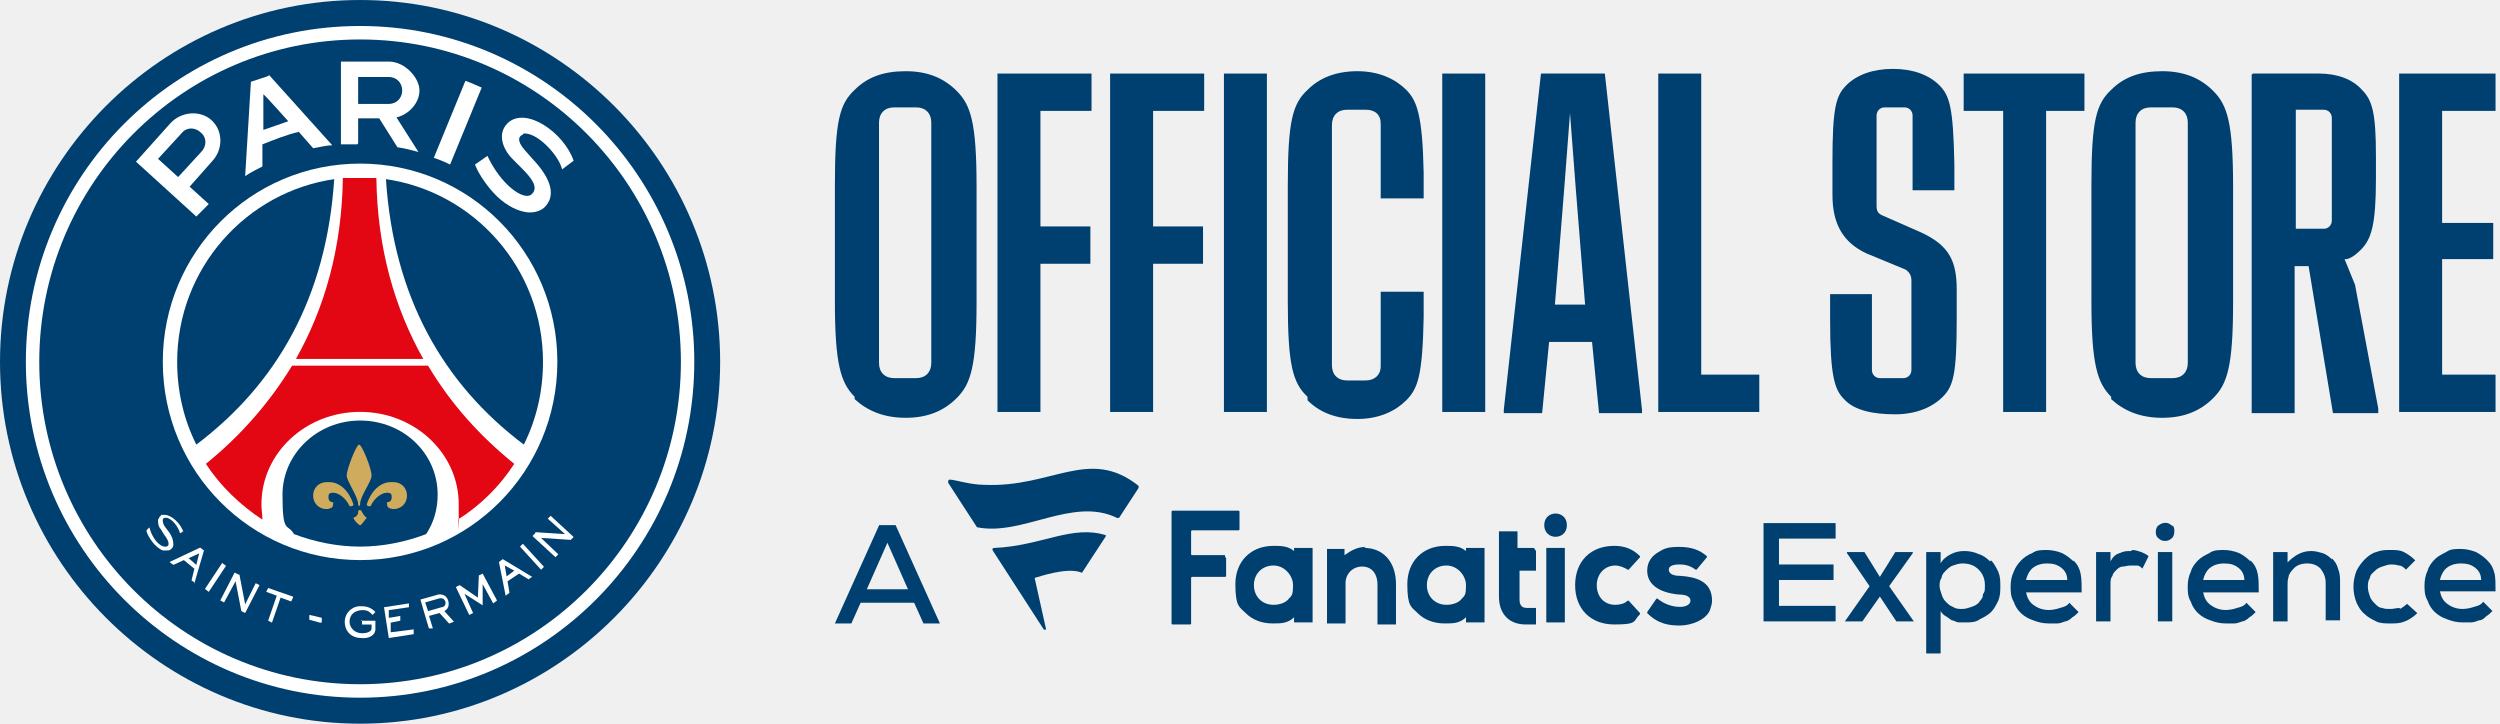
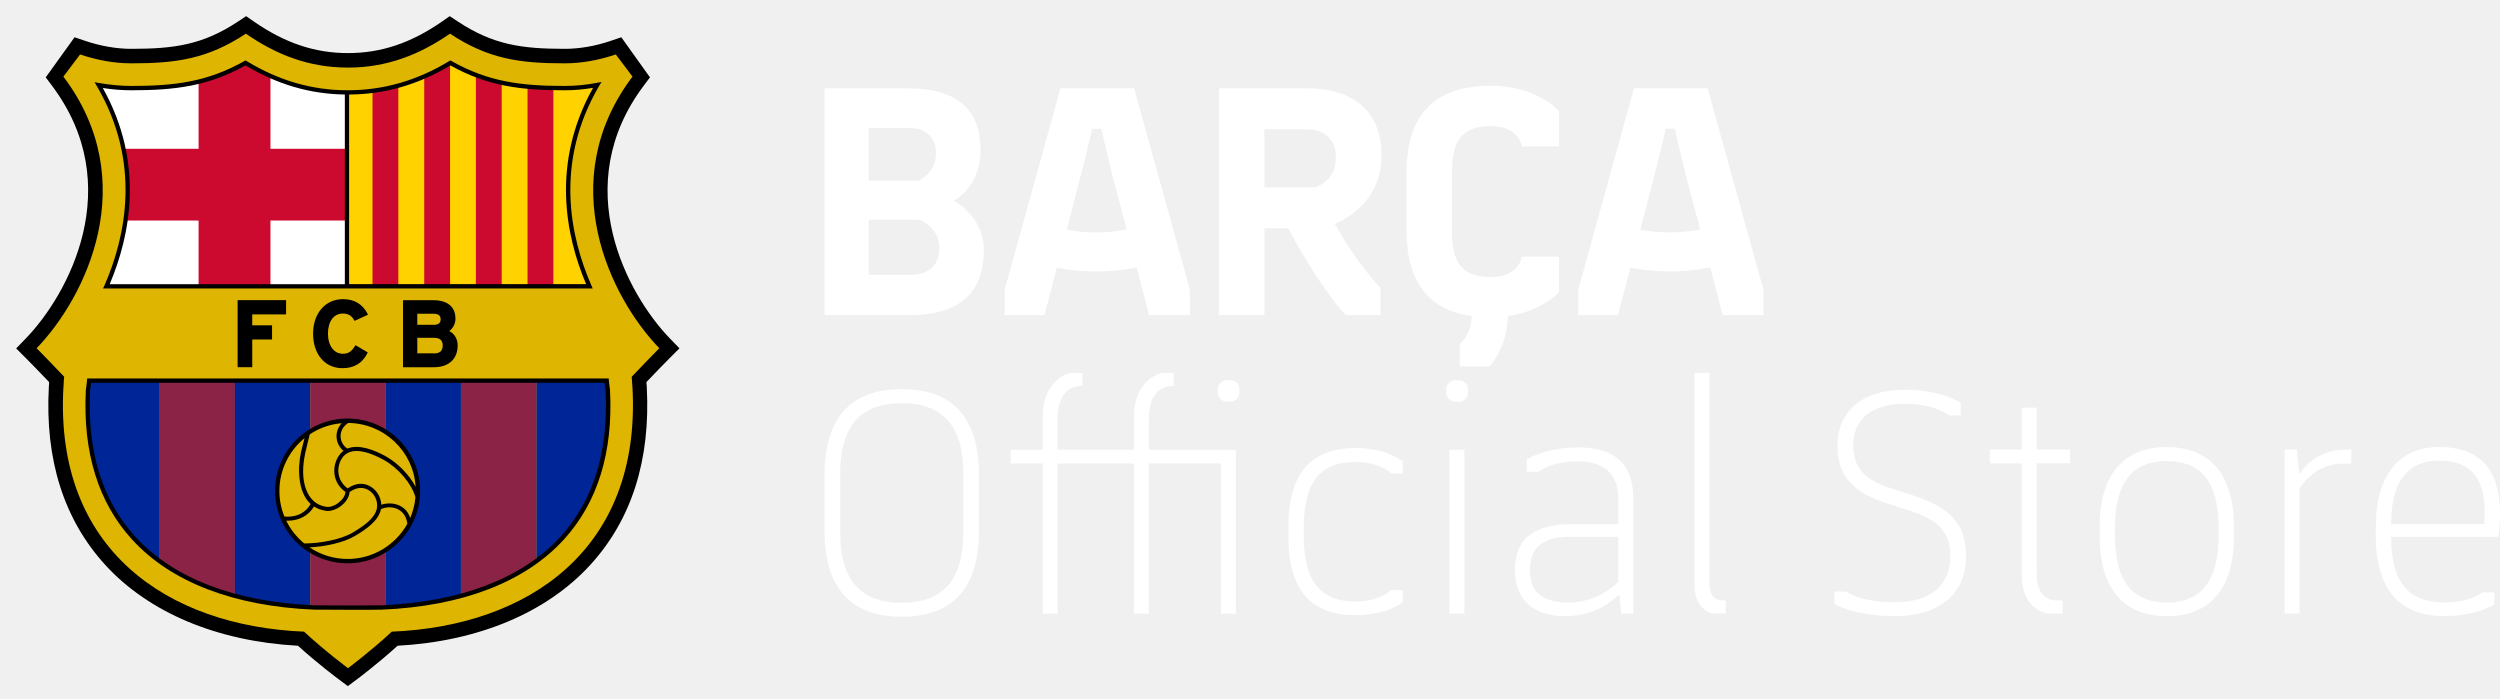
- <svg xmlns="http://www.w3.org/2000/svg" width="152" height="44" viewBox="0 0 152 44" fill="none">
-   <path d="M21.893 0C9.84 0 0 9.888 0 22C0 34.112 9.84 44 21.893 44C33.945 44 43.785 34.112 43.785 22C43.785 9.888 33.945 0 21.893 0Z" fill="#004070" />
-   <path d="M21.893 9.947C15.255 9.947 9.898 15.33 9.898 22C9.898 28.67 15.255 34.053 21.893 34.053C28.53 34.053 33.887 28.67 33.887 22C33.887 15.33 28.53 9.947 21.893 9.947Z" fill="white" />
-   <path d="M42.213 22C42.213 33.293 33.072 42.42 21.893 42.42C10.713 42.42 1.572 33.293 1.572 22C1.572 10.707 10.655 1.58 21.893 1.58C33.13 1.58 42.213 10.766 42.213 22ZM21.893 2.399C11.121 2.399 2.387 11.176 2.387 22C2.387 32.825 11.121 41.601 21.893 41.601C32.664 41.601 41.398 32.825 41.398 22C41.398 11.176 32.664 2.399 21.893 2.399Z" fill="white" />
-   <path d="M27.366 10.005L29.287 5.325C28.996 5.208 28.647 5.032 28.297 4.915L26.376 9.596C26.725 9.713 27.016 9.83 27.366 10.005Z" fill="white" />
-   <path d="M21.776 8.718V7.196H23.057L24.163 8.952C24.571 9.01 25.037 9.127 25.444 9.244L24.105 7.138C24.862 6.962 25.503 6.26 25.503 5.5C25.503 4.739 24.629 3.744 23.639 3.744H20.728V8.776C21.078 8.776 21.427 8.776 21.718 8.776L21.776 8.718ZM21.776 4.68H23.639C24.105 4.68 24.454 5.031 24.454 5.5C24.454 5.968 24.105 6.319 23.639 6.319H21.776V4.622V4.68Z" fill="white" />
-   <path d="M12.693 12.405L11.529 11.351L12.926 9.772C13.566 9.069 13.566 7.958 12.868 7.314C12.169 6.671 11.005 6.788 10.364 7.49L8.268 9.83L11.936 13.165C12.169 12.931 12.402 12.697 12.635 12.463L12.693 12.405ZM9.665 9.596L11.063 8.075C11.354 7.724 11.878 7.724 12.227 8.075C12.577 8.367 12.577 8.894 12.227 9.245L10.83 10.766L9.607 9.655L9.665 9.596Z" fill="white" />
-   <path d="M31.791 8.132C32.548 7.957 33.945 9.361 34.178 10.297C34.411 10.122 34.877 9.771 34.877 9.771C34.295 8.074 31.966 6.436 30.859 7.489C30.219 8.132 30.568 9.069 31.151 9.654L31.733 10.239C32.315 10.824 32.781 11.409 32.315 11.819C31.849 12.228 30.452 11.233 29.637 9.478L28.88 10.005C29.054 10.473 29.462 11.117 29.986 11.702C30.568 12.345 31.267 12.755 31.849 12.872C32.315 12.989 32.781 12.872 33.072 12.638C33.829 11.936 33.538 10.883 32.373 9.654L31.907 9.127C31.383 8.542 31.558 8.249 31.791 8.191V8.132Z" fill="white" />
-   <path d="M16.303 4.622C15.954 4.739 15.604 4.856 15.255 4.973L14.906 10.707C15.255 10.473 15.604 10.298 15.954 10.122V8.776C16.711 8.484 17.409 8.191 18.166 8.016L19.04 9.011C19.447 8.952 19.797 8.835 20.204 8.835L16.361 4.564L16.303 4.622ZM16.012 7.899V5.734C16.07 5.734 17.526 7.372 17.526 7.372C17.002 7.548 16.536 7.723 16.012 7.899Z" fill="white" />
-   <path d="M11.878 35.458L11.645 35.282L11.82 34.58L11.179 34.054L10.539 34.346L10.306 34.171L12.169 33.293L12.402 33.468L11.82 35.458H11.878ZM12.111 33.644L11.47 33.937L11.936 34.346L12.111 33.644Z" fill="white" />
-   <path d="M13.741 34.405L12.693 35.984L12.46 35.809L13.508 34.229L13.741 34.405Z" fill="white" />
-   <path d="M14.556 34.931L14.906 36.744L15.546 35.457L15.779 35.574L14.906 37.271L14.673 37.154L14.323 35.34L13.625 36.627L13.392 36.51L14.265 34.813L14.498 34.931H14.556Z" fill="white" />
-   <path d="M17.817 36.335L17.701 36.569L17.06 36.335L16.536 37.856L16.303 37.739L16.827 36.218L16.187 35.984L16.303 35.75L17.817 36.276V36.335Z" fill="white" />
-   <path d="M21.951 37.739H22.824V38.266C22.824 38.617 22.417 38.851 21.951 38.792C21.427 38.792 20.961 38.441 20.961 37.797C20.961 37.271 21.427 36.803 22.009 36.861C22.475 36.861 22.708 37.095 22.824 37.212L22.65 37.388C22.533 37.271 22.417 37.095 22.067 37.095C21.543 37.095 21.252 37.388 21.252 37.797C21.252 38.148 21.543 38.5 22.009 38.5C22.358 38.5 22.591 38.383 22.591 38.207V37.973H22.009V37.68L21.951 37.739Z" fill="white" />
-   <path d="M24.862 36.627V36.92L23.639 37.096V37.564C23.698 37.564 24.338 37.447 24.338 37.447V37.739L23.756 37.856V38.441C23.814 38.441 25.153 38.266 25.153 38.266V38.558L23.639 38.792L23.348 36.92L24.862 36.686V36.627Z" fill="white" />
-   <path d="M26.551 36.16C26.842 36.101 27.133 36.16 27.249 36.511C27.366 36.92 27.133 37.096 27.016 37.154L27.599 37.798L27.308 37.915L26.725 37.271L26.085 37.447L26.318 38.208H26.085C26.085 38.266 25.561 36.452 25.561 36.452L26.609 36.16H26.551ZM25.852 36.628L26.027 37.154L26.842 36.92C27.016 36.92 27.133 36.745 27.075 36.569C27.016 36.394 26.842 36.335 26.667 36.394L25.852 36.628Z" fill="white" />
-   <path d="M32.373 35.048L32.14 35.224L31.558 34.873L30.859 35.341L30.976 36.043L30.743 36.218L30.335 34.17L30.568 33.995L32.315 35.048H32.373ZM30.685 34.346L30.801 35.048L31.267 34.697L30.627 34.346H30.685Z" fill="white" />
-   <path d="M31.791 33.059L33.072 34.463L32.897 34.639L31.616 33.234L31.791 33.059Z" fill="white" />
-   <path d="M32.548 32.356L34.353 32.473L33.305 31.537L33.48 31.361L34.877 32.649L34.702 32.824L32.897 32.707L33.945 33.702L33.771 33.877L32.373 32.59L32.548 32.415V32.356Z" fill="white" />
-   <path d="M29.346 34.873L29.113 34.99L29.054 36.336L27.948 35.575L27.715 35.692L28.53 37.389L28.763 37.272L28.239 36.102L29.346 36.804V35.517L29.986 36.687L30.219 36.511L29.346 34.873Z" fill="white" />
-   <path d="M11.179 32.415C11.005 31.83 10.422 31.303 10.015 31.303C9.607 31.303 9.84 31.303 9.782 31.362C9.665 31.42 9.665 31.537 9.607 31.596C9.607 31.771 9.607 32.005 9.782 32.181L9.957 32.474C10.131 32.708 10.248 32.883 10.248 33.059C10.248 33.117 10.248 33.176 10.131 33.234C10.131 33.234 10.073 33.234 10.015 33.234C9.724 33.234 9.258 32.766 9.083 32.064L8.908 32.239C8.908 32.415 9.083 32.708 9.258 32.942C9.432 33.176 9.724 33.41 9.898 33.468C9.957 33.468 10.015 33.468 10.131 33.468C10.248 33.468 10.306 33.468 10.364 33.41C10.48 33.351 10.539 33.234 10.539 33.117C10.539 32.883 10.48 32.59 10.189 32.239L10.015 32.005C9.898 31.83 9.898 31.713 9.898 31.596C9.898 31.537 9.957 31.479 10.073 31.479C10.422 31.479 10.83 32.005 10.946 32.415C11.005 32.415 11.063 32.356 11.121 32.298L11.179 32.415Z" fill="white" />
-   <path d="M19.447 37.856L18.807 37.681V37.388C18.865 37.388 19.564 37.564 19.564 37.564V37.856H19.447Z" fill="white" />
-   <path d="M23.465 10.883C23.93 18.08 26.958 23.346 31.849 27.032C32.606 25.511 33.014 23.814 33.014 22C33.014 16.325 28.822 11.644 23.407 10.883H23.465Z" fill="#004070" />
-   <path d="M20.32 10.883C19.855 18.08 16.827 23.346 11.936 27.032C11.179 25.511 10.772 23.814 10.772 22C10.772 16.325 14.964 11.644 20.379 10.883H20.32Z" fill="#004070" />
-   <path d="M21.893 25.569C19.273 25.569 17.176 27.617 17.176 30.074C17.176 32.532 17.468 31.771 17.875 32.473C19.098 32.941 20.495 33.234 21.893 33.234C23.29 33.234 24.688 32.941 25.91 32.473C26.376 31.771 26.609 30.952 26.609 30.074C26.609 27.558 24.513 25.569 21.893 25.569Z" fill="#004070" />
-   <path d="M22.941 10.824C22.591 10.824 22.242 10.824 21.893 10.824C21.543 10.824 21.194 10.824 20.845 10.824C20.786 15.095 19.738 18.723 17.992 21.824H25.736C23.989 18.723 22.941 15.095 22.883 10.824H22.941Z" fill="#E30613" />
-   <path d="M26.027 22.234H17.759C16.361 24.516 14.615 26.505 12.518 28.202C13.392 29.547 14.615 30.718 15.954 31.595C15.954 31.303 15.896 31.01 15.896 30.659C15.896 27.558 18.574 25.042 21.893 25.042C25.212 25.042 27.89 27.558 27.89 30.659C27.89 33.76 27.89 31.303 27.832 31.595C29.229 30.718 30.394 29.547 31.267 28.202C29.171 26.505 27.424 24.574 26.027 22.234Z" fill="#E30613" />
-   <path d="M23.756 29.314C23.174 29.314 22.591 29.782 22.3 30.66C22.3 30.66 22.3 30.776 22.417 30.776C22.533 30.776 22.475 30.776 22.533 30.776C22.766 30.25 23.232 29.957 23.523 29.957C23.814 29.957 23.814 30.074 23.814 30.25C23.814 30.425 23.698 30.542 23.523 30.542C23.523 30.542 23.523 30.718 23.581 30.835C23.639 30.893 23.814 30.952 23.931 30.952C24.396 30.952 24.746 30.601 24.746 30.133C24.746 29.665 24.396 29.314 23.931 29.314H23.756Z" fill="#CFAC5D" />
-   <path d="M20.029 29.314C20.612 29.314 21.194 29.782 21.485 30.66C21.485 30.66 21.485 30.776 21.369 30.776C21.252 30.776 21.31 30.776 21.252 30.776C21.019 30.25 20.553 29.957 20.262 29.957C19.971 29.957 19.971 30.074 19.971 30.25C19.971 30.425 20.088 30.542 20.262 30.542C20.262 30.542 20.262 30.718 20.204 30.835C20.146 30.893 19.971 30.952 19.855 30.952C19.389 30.952 19.04 30.601 19.04 30.133C19.04 29.665 19.389 29.314 19.855 29.314H20.029Z" fill="#CFAC5D" />
-   <path d="M21.893 30.777C21.893 30.777 21.776 30.777 21.776 30.66C21.776 30.192 21.078 29.255 21.078 28.904C21.078 28.553 21.66 27.032 21.834 27.032C22.009 27.032 22.591 28.495 22.591 28.904C22.591 29.314 21.893 30.133 21.893 30.66C21.893 30.66 21.893 30.777 21.776 30.777H21.893Z" fill="#CFAC5D" />
-   <path d="M22.3 31.479C22.184 31.42 22.067 31.245 22.009 31.128C22.009 31.128 21.951 31.011 21.893 31.011C21.834 31.011 21.776 31.011 21.776 31.128C21.776 31.303 21.66 31.42 21.485 31.479C21.543 31.654 21.718 31.83 21.893 31.947C22.067 31.83 22.184 31.596 22.3 31.479Z" fill="#CFAC5D" />
-   <path d="M95.142 33.313H94.015V37.843H95.142V33.313Z" fill="#004070" />
-   <path d="M93.264 33.314H92.263V32.307H91.136V36.27C91.136 37.339 91.762 37.968 92.763 37.968H93.389V36.962H92.826C92.513 36.962 92.388 36.773 92.388 36.459V34.697H93.389V33.565C93.389 33.565 93.389 33.565 93.389 33.502L93.264 33.314Z" fill="#004070" />
-   <path d="M93.89 31.93C93.89 32.873 95.267 32.873 95.267 31.93C95.267 30.986 93.89 30.986 93.89 31.93Z" fill="#004070" />
-   <path d="M98.209 34.383C98.46 34.383 98.773 34.508 98.96 34.634H99.023L99.712 33.879V33.816C99.273 33.376 98.773 33.188 98.147 33.188C96.707 33.188 95.768 34.131 95.768 35.578C95.768 37.025 96.707 37.968 98.147 37.968C99.586 37.968 99.273 37.779 99.712 37.339C99.712 37.339 99.712 37.339 99.712 37.276L99.023 36.521C99.023 36.521 99.023 36.521 98.96 36.521C98.773 36.71 98.46 36.773 98.209 36.773C97.521 36.773 97.083 36.27 97.083 35.578C97.083 34.886 97.583 34.383 98.209 34.383Z" fill="#004070" />
-   <path d="M102.153 35.012C101.464 35.012 101.464 34.697 101.464 34.634C101.464 34.32 101.965 34.32 102.153 34.32C102.528 34.32 102.841 34.446 103.092 34.634C103.092 34.634 103.092 34.634 103.154 34.634L103.78 33.88V33.817C103.342 33.439 102.841 33.251 102.09 33.251C101.339 33.251 101.151 33.376 100.838 33.565C100.4 33.817 100.15 34.194 100.15 34.697C100.15 35.515 100.838 36.018 102.028 36.144C102.716 36.144 102.779 36.396 102.779 36.522C102.779 36.773 102.466 36.899 102.153 36.899C101.652 36.899 101.151 36.71 100.776 36.396H100.713L100.15 37.213C100.15 37.213 100.15 37.213 100.15 37.276C100.838 37.968 101.527 38.031 102.153 38.031C102.779 38.031 103.718 37.717 103.968 37.088C104.031 36.899 104.093 36.71 104.093 36.522C104.093 35.326 103.092 35.075 102.153 35.012Z" fill="#004070" />
-   <path d="M83.061 33.251C82.56 33.251 82.185 33.439 81.746 33.754V33.376H80.682V37.905H81.809V35.452C81.809 34.886 82.247 34.446 82.811 34.446C83.499 34.446 83.75 35.012 83.75 35.515V37.968H84.876V35.515C84.876 34.194 84.125 33.313 82.936 33.313L83.061 33.251Z" fill="#004070" />
-   <path d="M79.806 33.313H78.679V33.502C78.304 33.188 77.865 33.188 77.427 33.188C76.05 33.188 75.111 34.131 75.111 35.515C75.111 36.899 75.362 36.899 75.737 37.276C76.113 37.654 76.676 37.905 77.365 37.905H77.427C77.865 37.905 78.304 37.905 78.679 37.528V37.842H79.806V33.313ZM78.366 36.395C78.178 36.647 77.803 36.773 77.427 36.773C76.739 36.773 76.238 36.27 76.238 35.578C76.238 34.886 76.739 34.383 77.427 34.383C78.116 34.383 78.617 35.012 78.617 35.578C78.617 36.144 78.554 36.207 78.366 36.395Z" fill="#004070" />
-   <path d="M90.26 33.313H89.133V33.502C88.757 33.188 88.319 33.188 87.881 33.188C86.504 33.188 85.565 34.131 85.565 35.515C85.565 36.899 85.815 36.899 86.191 37.276C86.566 37.654 87.13 37.905 87.818 37.905H87.881C88.319 37.905 88.757 37.905 89.133 37.528V37.842H90.26V33.313ZM88.882 36.395C88.695 36.647 88.319 36.773 87.944 36.773C87.255 36.773 86.754 36.27 86.754 35.578C86.754 34.886 87.255 34.383 87.944 34.383C88.632 34.383 89.133 35.012 89.133 35.578C89.133 36.144 89.07 36.207 88.882 36.395Z" fill="#004070" />
-   <path d="M74.485 33.754H72.482C72.482 33.754 72.42 33.754 72.42 33.691V32.307C72.42 32.307 72.42 32.244 72.482 32.244H75.299C75.299 32.244 75.362 32.244 75.362 32.181V31.112C75.362 31.112 75.362 31.049 75.299 31.049H71.293C71.293 31.049 71.23 31.049 71.23 31.112V37.906C71.23 37.906 71.23 37.968 71.293 37.968H72.357C72.357 37.968 72.42 37.968 72.42 37.906V35.138C72.42 35.138 72.42 35.075 72.482 35.075H74.485C74.485 35.075 74.548 35.075 74.548 35.012V33.943C74.548 33.943 74.548 33.88 74.485 33.88V33.754Z" fill="#004070" />
-   <path d="M59.838 29.477C59.024 29.477 58.022 29.162 57.772 29.162C57.709 29.162 57.647 29.162 57.647 29.288C57.647 29.288 57.647 29.288 57.647 29.351L59.4 32.056C62.154 32.622 65.221 30.168 67.913 31.489C67.913 31.489 67.975 31.489 68.038 31.489L69.227 29.665V29.539C66.222 27.149 63.969 29.665 59.838 29.477Z" fill="#004070" />
-   <path d="M67.287 32.559C65.221 31.867 63.343 33.188 60.464 33.314C60.401 33.314 60.339 33.314 60.339 33.44L63.468 38.283C63.468 38.283 63.468 38.283 63.594 38.283C63.594 38.283 63.594 38.283 63.594 38.221L62.905 35.138C63.155 35.075 64.908 34.446 65.784 34.824L67.224 32.622C67.224 32.622 67.224 32.622 67.224 32.559H67.287Z" fill="#004070" />
-   <path d="M108.162 35.263H111.48V34.32H108.162V32.747H111.605V31.804H107.223V37.779H111.605V36.836H108.162V35.263Z" fill="#004070" />
-   <path d="M116.299 33.628V33.565H115.235L114.296 35.075L113.357 33.565H112.293V33.628L113.67 35.641L112.168 37.78H113.232L114.296 36.27L115.298 37.78H116.362L114.86 35.641L116.299 33.628Z" fill="#004070" />
-   <path d="M120.994 34.131C120.806 33.943 120.556 33.754 120.306 33.691C120.055 33.565 119.742 33.502 119.429 33.502C119.116 33.502 118.866 33.565 118.616 33.691C118.365 33.817 118.115 34.005 117.99 34.257V33.565H117.113V39.73H117.99V37.151C118.052 37.276 118.177 37.402 118.303 37.465C118.428 37.528 118.553 37.654 118.678 37.717C118.803 37.717 118.929 37.843 119.116 37.843C119.242 37.843 119.367 37.843 119.492 37.843C119.805 37.843 120.118 37.843 120.368 37.654C120.619 37.528 120.869 37.402 121.057 37.214C121.245 37.025 121.37 36.773 121.495 36.522C121.62 36.207 121.62 35.956 121.62 35.641C121.62 35.326 121.62 35.075 121.495 34.76C121.37 34.509 121.245 34.257 121.057 34.068L120.994 34.131ZM120.556 36.207C120.556 36.396 120.368 36.522 120.306 36.647C120.18 36.773 120.055 36.836 119.867 36.899C119.68 36.962 119.492 37.025 119.304 37.025C119.116 37.025 118.929 37.025 118.741 36.899C118.553 36.836 118.428 36.71 118.303 36.584C118.177 36.459 118.115 36.333 118.052 36.144C117.99 35.956 117.927 35.767 117.927 35.641C117.927 35.515 117.927 35.264 118.052 35.138C118.052 34.949 118.177 34.823 118.303 34.697C118.428 34.572 118.553 34.446 118.741 34.383C118.929 34.32 119.116 34.257 119.304 34.257C119.742 34.257 120.055 34.383 120.306 34.635C120.556 34.886 120.681 35.201 120.681 35.578C120.681 35.956 120.681 35.956 120.556 36.144V36.207Z" fill="#004070" />
-   <path d="M126.065 34.132C125.877 33.943 125.626 33.754 125.376 33.629C125.063 33.503 124.75 33.44 124.437 33.44C124.124 33.44 123.811 33.44 123.561 33.629C123.06 33.817 122.622 34.258 122.434 34.761C122.309 35.012 122.246 35.327 122.246 35.641C122.246 35.956 122.246 36.27 122.434 36.585C122.622 37.151 123.06 37.529 123.623 37.717C123.936 37.843 124.249 37.906 124.562 37.906C124.75 37.906 124.875 37.906 125.063 37.906C125.251 37.906 125.376 37.843 125.564 37.78C125.689 37.78 125.877 37.654 126.002 37.529C126.127 37.466 126.252 37.34 126.378 37.214L125.814 36.648C125.689 36.837 125.501 36.899 125.251 36.962C125.063 37.025 124.813 37.088 124.562 37.088C124.187 37.088 123.874 36.962 123.623 36.774C123.373 36.585 123.248 36.333 123.185 36.019H126.565C126.565 35.578 126.565 35.201 126.503 34.886C126.44 34.572 126.315 34.32 126.065 34.069V34.132ZM123.185 35.264C123.248 34.949 123.436 34.635 123.623 34.509C123.874 34.32 124.187 34.258 124.437 34.258C124.813 34.258 125.063 34.32 125.313 34.509C125.564 34.698 125.689 34.949 125.689 35.264H123.123H123.185Z" fill="#004070" />
-   <path d="M129.57 33.503C129.32 33.503 129.132 33.503 128.881 33.629C128.631 33.691 128.443 33.88 128.318 34.132V33.566H127.442V37.78H128.318V35.516C128.318 35.327 128.318 35.138 128.443 35.012C128.443 34.886 128.568 34.761 128.694 34.635C128.819 34.509 128.944 34.446 129.069 34.446C129.194 34.446 129.382 34.383 129.507 34.383C129.633 34.383 129.758 34.383 129.945 34.383C130.071 34.383 130.196 34.509 130.258 34.572L130.634 33.817C130.509 33.691 130.321 33.629 130.196 33.566C130.008 33.503 129.82 33.44 129.633 33.44L129.57 33.503Z" fill="#004070" />
-   <path d="M132.074 33.565H131.198V37.78H132.074V33.565Z" fill="#004070" />
-   <path d="M132.011 31.93C131.823 31.742 131.51 31.742 131.26 31.93C131.135 31.993 131.072 32.182 131.072 32.308C131.072 32.434 131.072 32.622 131.26 32.748C131.448 32.937 131.823 32.937 132.011 32.748C132.136 32.685 132.199 32.496 132.199 32.308C132.199 32.119 132.199 31.993 132.011 31.93Z" fill="#004070" />
-   <path d="M136.831 34.132C136.643 33.943 136.393 33.754 136.143 33.629C135.83 33.503 135.517 33.44 135.204 33.44C134.891 33.44 134.578 33.44 134.327 33.629C134.077 33.754 133.827 33.88 133.639 34.069C133.451 34.258 133.263 34.509 133.201 34.761C133.075 35.012 133.013 35.327 133.013 35.641C133.013 35.956 133.013 36.27 133.201 36.585C133.388 37.151 133.827 37.529 134.39 37.717C134.703 37.843 135.016 37.906 135.329 37.906C135.517 37.906 135.642 37.906 135.83 37.906C136.017 37.906 136.143 37.843 136.33 37.78C136.456 37.78 136.643 37.654 136.769 37.529C136.894 37.466 137.019 37.34 137.144 37.214L136.581 36.648C136.456 36.837 136.268 36.899 136.017 36.962C135.83 37.025 135.579 37.088 135.329 37.088C134.953 37.088 134.64 36.962 134.39 36.774C134.139 36.585 134.014 36.333 133.952 36.019H137.332C137.332 35.578 137.332 35.201 137.269 34.886C137.207 34.572 137.082 34.32 136.831 34.069V34.132ZM133.952 35.264C134.014 34.949 134.202 34.635 134.39 34.509C134.64 34.32 134.953 34.258 135.204 34.258C135.579 34.258 135.83 34.32 136.08 34.509C136.33 34.698 136.456 34.949 136.456 35.264H133.889H133.952Z" fill="#004070" />
-   <path d="M141.776 34.005C141.588 33.817 141.401 33.691 141.213 33.628C140.963 33.565 140.775 33.502 140.524 33.502C139.961 33.502 139.523 33.754 139.085 34.194V33.565H138.208V37.78H139.085V35.578C139.085 35.389 139.085 35.264 139.147 35.075C139.147 34.949 139.272 34.76 139.398 34.635C139.585 34.383 139.898 34.257 140.274 34.257C140.65 34.257 140.9 34.383 141.088 34.572C141.275 34.823 141.401 35.075 141.401 35.452V37.717H142.277V35.452C142.277 35.138 142.277 34.886 142.152 34.572C142.089 34.32 141.964 34.131 141.776 33.943V34.005Z" fill="#004070" />
-   <path d="M145.908 36.962C145.72 36.962 145.532 37.025 145.344 37.025C145.156 37.025 144.969 37.025 144.843 36.962C144.656 36.962 144.53 36.837 144.405 36.711C144.28 36.585 144.155 36.459 144.092 36.27C144.03 36.082 143.967 35.893 143.967 35.704C143.967 35.516 143.967 35.327 144.092 35.138C144.092 34.949 144.28 34.824 144.405 34.698C144.53 34.572 144.656 34.509 144.843 34.446C145.031 34.383 145.219 34.32 145.344 34.32C145.469 34.32 145.657 34.32 145.845 34.383C146.033 34.383 146.158 34.509 146.283 34.635L146.847 34.069C146.659 33.88 146.408 33.691 146.158 33.566C145.908 33.44 145.657 33.44 145.344 33.44C145.031 33.44 144.781 33.44 144.468 33.566C144.218 33.629 143.967 33.817 143.779 34.006C143.592 34.195 143.404 34.446 143.279 34.698C143.028 35.327 143.028 36.019 143.279 36.648C143.404 36.899 143.529 37.151 143.779 37.34C143.967 37.529 144.218 37.654 144.468 37.78C144.718 37.906 145.031 37.906 145.344 37.906C145.657 37.906 145.908 37.906 146.221 37.78C146.534 37.654 146.784 37.466 146.972 37.277L146.346 36.711C146.221 36.837 146.033 36.962 145.908 37.025V36.962Z" fill="#004070" />
-   <path d="M151.667 34.886C151.604 34.571 151.479 34.32 151.228 34.068C151.041 33.879 150.79 33.691 150.54 33.565C150.227 33.439 149.914 33.376 149.601 33.376C149.288 33.376 148.975 33.376 148.725 33.565C148.474 33.691 148.224 33.816 148.036 34.005C147.848 34.194 147.66 34.445 147.598 34.697C147.473 34.949 147.41 35.263 147.41 35.578C147.41 35.892 147.41 36.207 147.598 36.521C147.786 37.087 148.224 37.465 148.787 37.653C149.1 37.779 149.413 37.842 149.726 37.842C149.914 37.842 150.039 37.842 150.227 37.842C150.415 37.842 150.54 37.779 150.728 37.716C150.915 37.716 151.041 37.59 151.166 37.465C151.291 37.402 151.416 37.276 151.541 37.15L150.978 36.584C150.853 36.773 150.665 36.836 150.415 36.899C150.227 36.962 149.976 37.024 149.726 37.024C149.35 37.024 149.037 36.899 148.787 36.71C148.537 36.521 148.412 36.27 148.349 35.955H151.729C151.729 35.515 151.729 35.137 151.667 34.823V34.886ZM148.349 35.263C148.412 34.949 148.599 34.634 148.787 34.508C149.037 34.32 149.35 34.257 149.601 34.257C149.976 34.257 150.227 34.32 150.477 34.508C150.728 34.697 150.853 34.949 150.853 35.263H148.286H148.349Z" fill="#004070" />
-   <path d="M53.453 31.929L50.761 37.905H51.763L52.326 36.647H55.581L56.145 37.905H57.146L54.454 31.929H53.39H53.453ZM52.702 35.829L53.954 32.999L55.206 35.829H52.702Z" fill="#004070" />
-   <path d="M51.962 24.125C51.114 23.274 50.761 22.139 50.761 18.307V11.283C50.761 7.38 51.044 6.316 51.962 5.465C52.738 4.684 53.727 4.329 55.068 4.329C56.41 4.329 57.398 4.755 58.175 5.536C59.022 6.387 59.375 7.451 59.375 11.354V18.378C59.375 22.28 59.022 23.345 58.175 24.196C57.398 24.977 56.41 25.402 55.068 25.402C53.727 25.402 52.738 24.977 51.962 24.267V24.125ZM56.622 22.068V7.451C56.622 6.884 56.269 6.529 55.704 6.529H54.362C53.797 6.529 53.444 6.884 53.444 7.451V22.068C53.444 22.635 53.797 22.99 54.362 22.99H55.704C56.269 22.99 56.622 22.635 56.622 22.068Z" fill="#004070" />
-   <path d="M60.646 4.472H66.365V6.742H63.259V13.767H66.295V16.037H63.259V25.048H60.646V4.472Z" fill="#004070" />
-   <path d="M67.495 4.472H73.214V6.742H70.108V13.767H73.144V16.037H70.108V25.048H67.495V4.472Z" fill="#004070" />
-   <path d="M74.415 4.472H77.027V25.048H74.415V4.472Z" fill="#004070" />
-   <path d="M79.498 24.125C78.581 23.274 78.298 22.139 78.298 18.307V11.283C78.298 7.38 78.581 6.316 79.498 5.465C80.204 4.755 81.193 4.329 82.534 4.329C83.876 4.329 84.865 4.826 85.5 5.465C86.135 6.103 86.489 6.955 86.559 10.502V12.063H83.947V7.522C83.947 6.955 83.594 6.671 83.029 6.671H81.899C81.334 6.671 80.981 7.026 80.981 7.593V22.21C80.981 22.777 81.334 23.132 81.899 23.132H83.029C83.594 23.132 83.947 22.777 83.947 22.28V17.739H86.559V19.3C86.489 22.848 86.206 23.629 85.5 24.338C84.865 24.977 83.876 25.473 82.534 25.473C81.193 25.473 80.204 25.048 79.498 24.338V24.125Z" fill="#004070" />
-   <path d="M87.689 4.472H90.301V25.048H87.689V4.472Z" fill="#004070" />
-   <path d="M91.431 24.906L93.69 4.472H97.574L99.833 24.906V25.119H97.221L96.797 20.791H94.185L93.761 25.119H91.431V24.906ZM96.374 18.521L95.809 11.496L95.456 6.884L95.103 11.496L94.538 18.521H96.374Z" fill="#004070" />
-   <path d="M100.822 4.472H103.434V22.778H106.965V25.048H100.822V4.472Z" fill="#004070" />
-   <path d="M112.119 24.268C111.554 23.7 111.271 22.92 111.271 19.443V17.882H113.813V22.494C113.813 22.778 114.025 22.991 114.308 22.991H115.72C116.002 22.991 116.214 22.778 116.214 22.494V17.03C116.214 16.747 116.073 16.534 115.861 16.392L113.46 15.399C112.119 14.76 111.413 13.696 111.413 11.851V9.864C111.413 6.529 111.625 5.82 112.26 5.181C112.895 4.543 113.884 4.188 115.084 4.188C116.285 4.188 117.273 4.543 117.909 5.181C118.544 5.82 118.756 6.529 118.826 10.006V11.567H116.285V7.026C116.285 6.742 116.073 6.529 115.79 6.529H114.59C114.308 6.529 114.096 6.742 114.096 7.026V12.489C114.096 12.844 114.166 12.986 114.519 13.128L116.779 14.121C118.473 14.902 118.968 15.824 118.968 17.598V19.443C118.968 22.778 118.756 23.487 118.12 24.126C117.485 24.764 116.496 25.19 115.225 25.19C113.955 25.19 112.754 24.977 112.119 24.268Z" fill="#004070" />
-   <path d="M119.391 6.742V4.472H126.734V6.742H124.404V25.048H121.792V6.742H119.391Z" fill="#004070" />
-   <path d="M128.358 24.125C127.511 23.274 127.158 22.139 127.158 18.307V11.283C127.158 7.38 127.44 6.316 128.358 5.465C129.135 4.684 130.123 4.329 131.465 4.329C132.807 4.329 133.795 4.755 134.572 5.536C135.419 6.387 135.772 7.451 135.772 11.354V18.378C135.772 22.281 135.419 23.345 134.572 24.196C133.795 24.977 132.807 25.402 131.465 25.402C130.123 25.402 129.135 24.977 128.358 24.267V24.125ZM133.018 22.068V7.451C133.018 6.884 132.665 6.529 132.1 6.529H130.759C130.194 6.529 129.841 6.884 129.841 7.451V22.068C129.841 22.635 130.194 22.99 130.759 22.99H132.1C132.665 22.99 133.018 22.635 133.018 22.068Z" fill="#004070" />
-   <path d="M136.973 4.472H140.997C142.127 4.472 143.045 4.827 143.61 5.465C144.245 6.104 144.457 6.884 144.457 9.51V10.858C144.457 13.696 144.174 14.547 143.539 15.186C143.257 15.47 142.974 15.683 142.692 15.754H142.55L143.186 17.314L144.598 24.835V25.119H141.844L140.362 16.179H139.514V25.119H136.902V4.543L136.973 4.472ZM141.774 13.483V7.168C141.774 6.884 141.562 6.672 141.28 6.672H139.585V13.909H141.28C141.562 13.909 141.774 13.696 141.774 13.412V13.483Z" fill="#004070" />
-   <path d="M145.869 4.472H151.729V6.742H148.481V13.554H151.588V15.754H148.481V22.778H151.729V25.048H145.869V4.472Z" fill="#004070" />
+ <svg xmlns="http://www.w3.org/2000/svg" width="154" height="43" viewBox="0 0 154 43" fill="none">
+   <g clip-path="url(#clip0_1_2)">
+     <path d="M27.713 1.643L27.919 1.781C30.184 3.276 32.007 3.548 34.782 3.548C35.76 3.548 36.81 3.363 37.814 3.019L38.076 2.927L39.389 4.765L39.255 4.945C34.37 11.422 38.179 18.417 40.877 21.206L41.124 21.463L40.872 21.715C40.516 22.069 39.904 22.701 39.451 23.178L39.296 23.338L39.307 23.559V23.636C39.307 23.692 39.312 23.749 39.327 23.851V23.892C39.559 28.212 38.437 31.761 35.996 34.437C33.402 37.282 29.309 38.993 24.475 39.26L24.29 39.27L24.151 39.398C22.92 40.518 21.669 41.448 21.654 41.458L21.438 41.622L21.221 41.463C21.17 41.422 19.934 40.508 18.72 39.404L18.581 39.275L18.395 39.265C13.561 38.998 9.469 37.288 6.874 34.442C4.434 31.761 3.311 28.217 3.538 23.892V23.851C3.553 23.754 3.553 23.702 3.559 23.641V23.625V23.559L3.569 23.338L3.414 23.178C2.987 22.727 2.354 22.074 1.994 21.715L1.741 21.463L1.988 21.206C4.686 18.417 8.496 11.422 3.61 4.945L3.476 4.765L4.794 2.927L5.057 3.019C6.061 3.363 7.111 3.548 8.089 3.548C10.864 3.548 12.686 3.276 14.951 1.781L15.157 1.643L15.363 1.781C17.36 3.163 19.291 3.81 21.443 3.81C23.595 3.81 25.525 3.168 27.523 1.781L27.729 1.643" fill="#DEB500" />
+     <path d="M6.555 17.637C8.084 14.134 8.655 9.635 6.081 5.243C6.725 5.356 7.399 5.428 8.084 5.428C10.719 5.428 12.794 5.187 15.121 3.877C16.959 4.986 19.018 5.69 21.427 5.69C23.847 5.69 25.906 4.981 27.739 3.877C30.071 5.192 32.146 5.428 34.776 5.428C35.461 5.428 36.135 5.356 36.784 5.233C34.205 9.64 34.771 14.139 36.305 17.642H6.555" fill="white" />
+     <path d="M36.305 17.636C34.776 14.133 34.205 9.634 36.784 5.227C36.136 5.35 35.461 5.422 34.776 5.422C32.141 5.422 30.066 5.181 27.739 3.871C25.901 4.981 23.842 5.684 21.427 5.684C21.402 5.684 21.381 5.684 21.361 5.684V17.636H36.31H36.305Z" fill="#FFD200" />
+     <path d="M33.031 34.56C35.966 32.424 37.695 29.008 37.443 24.026C37.412 23.744 37.392 23.728 37.371 23.44H33.036V34.56H33.031Z" fill="#002596" />
+     <path d="M28.388 36.707C30.133 36.234 31.703 35.531 33.031 34.565V23.445H28.388V36.707Z" fill="#8B2346" />
+     <path d="M9.829 34.56C11.157 35.526 12.727 36.235 14.473 36.702V23.44H9.829V34.56Z" fill="#8B2346" />
+     <path d="M5.422 24.026C5.17 29.008 6.9 32.424 9.834 34.56V23.44H5.494C5.474 23.728 5.453 23.744 5.422 24.026Z" fill="#002596" />
+     <path d="M21.443 25.901C22.292 25.901 23.08 26.147 23.754 26.563V23.44H19.111V26.573C19.785 26.147 20.583 25.895 21.443 25.895V25.901Z" fill="#8B2346" />
+     <path d="M21.443 34.627C20.583 34.627 19.785 34.375 19.111 33.949V37.401C19.193 37.401 19.276 37.411 19.358 37.416C20.897 37.426 22.297 37.431 23.507 37.416C23.59 37.416 23.672 37.406 23.754 37.401V33.959C23.085 34.375 22.292 34.622 21.443 34.622V34.627Z" fill="#8B2346" />
+     <path d="M23.749 23.445V26.568C24.985 27.338 25.814 28.705 25.814 30.271C25.814 31.838 24.99 33.199 23.749 33.969V37.41C25.386 37.328 26.946 37.102 28.393 36.712V23.45H23.749V23.445Z" fill="#002596" />
+     <path d="M17.067 30.266C17.067 28.71 17.886 27.354 19.111 26.578V23.445H14.467V36.707C15.909 37.092 17.469 37.323 19.111 37.405V33.954C17.886 33.178 17.067 31.822 17.067 30.266Z" fill="#002596" />
+     <path d="M7.6 9.166C7.909 10.682 7.919 12.171 7.723 13.584H12.233V17.636H16.66V13.584H21.376V9.166H16.66V4.672C16.13 4.441 15.62 4.169 15.126 3.871C14.138 4.431 13.196 4.79 12.233 5.027V9.166H7.6Z" fill="#CC092F" />
+     <path d="M30.905 17.636V5.089C30.37 4.97 29.845 4.816 29.314 4.616V17.636H30.905Z" fill="#CC092F" />
+     <path d="M24.537 17.636V5.268C24.022 5.412 23.497 5.515 22.946 5.587V17.636H24.537Z" fill="#CC092F" />
+     <path d="M34.087 17.636V5.417C33.536 5.407 33.011 5.381 32.496 5.335V17.636H34.087Z" fill="#CC092F" />
+     <path d="M27.724 17.636V3.882C27.214 4.19 26.684 4.467 26.133 4.703V17.636H27.724Z" fill="#CC092F" />
+     <path d="M41.86 21.463L41.253 20.836C38.663 18.155 34.998 11.447 39.672 5.253L40.038 4.765L38.272 2.295L37.639 2.51C36.686 2.839 35.698 3.008 34.776 3.008C32.11 3.008 30.359 2.747 28.207 1.329L27.703 0.995L27.209 1.339C25.304 2.659 23.466 3.27 21.433 3.27C19.399 3.27 17.561 2.654 15.656 1.339L15.162 0.995L14.658 1.329C12.506 2.752 10.756 3.008 8.089 3.008C7.167 3.008 6.179 2.834 5.227 2.51L4.593 2.295L2.817 4.765L3.183 5.253C7.857 11.447 4.192 18.155 1.602 20.836L0.995 21.463L1.613 22.079C1.947 22.413 2.534 23.024 3.023 23.533C3.023 23.563 3.023 23.589 3.023 23.61C3.023 23.661 3.023 23.707 3.008 23.794V23.851C2.766 28.32 3.934 31.997 6.472 34.786C9.165 37.739 13.376 39.506 18.354 39.778C19.59 40.898 20.841 41.828 20.897 41.869L21.427 42.264L21.958 41.869C22.014 41.828 23.26 40.898 24.491 39.778C29.469 39.506 33.68 37.739 36.372 34.786C38.915 31.997 40.079 28.32 39.842 23.851V23.794C39.827 23.707 39.827 23.666 39.822 23.61C39.822 23.584 39.822 23.558 39.822 23.533C40.31 23.019 40.903 22.408 41.232 22.079L41.85 21.463H41.86ZM38.91 23.209C38.957 23.656 38.931 23.64 38.962 23.902C39.492 33.861 32.537 38.566 24.135 38.91C22.848 40.107 21.438 41.16 21.438 41.16C21.438 41.16 20.017 40.107 18.73 38.91C10.323 38.561 3.368 33.861 3.904 23.902C3.934 23.64 3.904 23.656 3.955 23.209C3.471 22.701 2.673 21.869 2.256 21.452C5.273 18.33 8.789 11.19 3.904 4.719L4.933 3.353C5.911 3.686 6.992 3.902 8.084 3.902C10.884 3.902 12.794 3.625 15.147 2.074C17.005 3.363 19.018 4.164 21.433 4.164C23.847 4.164 25.86 3.358 27.718 2.074C30.071 3.625 31.981 3.902 34.782 3.902C35.873 3.902 36.959 3.686 37.932 3.353L38.962 4.719C34.081 11.19 37.597 18.335 40.614 21.452C40.192 21.874 39.394 22.701 38.915 23.209H38.91Z" fill="black" />
+     <path d="M5.36 23.435C5.35 23.589 5.335 23.661 5.324 23.743C5.314 23.815 5.304 23.887 5.288 24.026C5.093 27.857 6.05 30.954 8.14 33.24C10.534 35.859 14.411 37.349 19.358 37.554H19.548C20.372 37.559 21.155 37.565 21.886 37.565C22.457 37.565 23.003 37.565 23.518 37.554C28.46 37.349 32.336 35.859 34.73 33.24C36.815 30.954 37.778 27.857 37.577 24.021C37.561 23.892 37.551 23.815 37.541 23.743C37.531 23.661 37.515 23.589 37.505 23.435L37.495 23.312H5.371L5.36 23.435ZM5.551 24.046C5.566 23.923 5.577 23.851 5.587 23.784C5.597 23.723 5.608 23.666 5.613 23.579H37.242C37.253 23.666 37.263 23.723 37.268 23.784C37.278 23.851 37.289 23.923 37.304 24.041C37.495 27.796 36.563 30.831 34.524 33.06C32.182 35.623 28.367 37.087 23.502 37.287C22.344 37.303 21.011 37.297 19.543 37.287H19.358C14.488 37.087 10.673 35.623 8.331 33.055C6.292 30.826 5.36 27.791 5.551 24.041V24.046Z" fill="black" />
+     <path d="M6.431 17.585L6.349 17.77H36.511L36.429 17.585C35.121 14.585 34.138 10.019 36.903 5.299L37.052 5.048L36.764 5.104C36.094 5.232 35.43 5.294 34.782 5.294C32.089 5.294 30.087 5.042 27.806 3.758L27.739 3.722L27.672 3.764C25.675 4.971 23.631 5.556 21.427 5.561C19.229 5.561 17.191 4.971 15.193 3.764L15.126 3.722L15.059 3.758C12.784 5.042 10.776 5.294 8.084 5.294C7.456 5.294 6.792 5.232 6.107 5.114L5.824 5.063L5.968 5.309C8.727 10.024 7.744 14.585 6.436 17.585H6.431ZM21.51 5.823C23.708 5.808 25.747 5.222 27.744 4.031C30.045 5.309 32.069 5.561 34.782 5.561C35.353 5.561 35.945 5.51 36.532 5.412C33.942 10.045 34.833 14.503 36.105 17.503H21.505V5.823H21.51ZM6.339 5.422C6.941 5.515 7.528 5.561 8.084 5.561C10.792 5.561 12.82 5.309 15.121 4.031C17.088 5.202 19.09 5.792 21.242 5.823V17.508H6.756C8.027 14.503 8.923 10.05 6.333 5.422H6.339Z" fill="black" />
+     <path d="M17.623 19.367V18.489H14.637V22.619H15.538V20.913H16.758V20.04H15.538V19.367H17.623Z" fill="black" />
+     <path d="M21.119 19.315C21.443 19.315 21.675 19.449 21.819 19.731L21.839 19.767L22.668 19.387L22.648 19.346C22.354 18.745 21.829 18.427 21.129 18.427C20.043 18.427 19.286 19.3 19.286 20.553C19.286 21.806 19.996 22.68 21.098 22.68C21.819 22.68 22.334 22.366 22.637 21.745L22.653 21.709L21.896 21.262L21.875 21.298C21.659 21.657 21.458 21.791 21.119 21.791C20.573 21.791 20.202 21.293 20.202 20.553C20.202 19.814 20.552 19.315 21.113 19.315H21.119Z" fill="black" />
+     <path d="M28.053 19.603C28.053 18.91 27.559 18.494 26.725 18.494H24.825V22.623H26.709C27.641 22.623 28.192 22.12 28.192 21.278C28.192 20.887 28.002 20.564 27.672 20.389C27.919 20.215 28.058 19.932 28.058 19.609L28.053 19.603ZM25.706 19.326H26.689C27.09 19.326 27.142 19.511 27.142 19.67C27.142 19.896 27.008 20.009 26.73 20.009H25.706V19.331V19.326ZM26.735 21.766H25.706V20.81H26.735C27.101 20.81 27.27 20.959 27.27 21.288C27.27 21.617 27.085 21.771 26.735 21.771V21.766Z" fill="black" />
+     <path d="M21.412 34.699C23.873 34.699 25.881 32.701 25.881 30.24C25.881 27.78 23.878 25.782 21.412 25.782C18.946 25.782 16.944 27.78 16.944 30.24C16.944 32.701 18.946 34.699 21.412 34.699ZM21.412 34.431C20.542 34.431 19.739 34.17 19.07 33.718C19.955 33.676 21.134 33.45 21.865 33.014C22.575 32.593 23.327 32.069 23.466 31.365C23.981 31.108 24.964 31.232 25.093 32.264C24.377 33.553 22.998 34.431 21.417 34.431H21.412ZM19.343 31.201C19.548 31.334 19.796 31.427 20.089 31.468C20.671 31.545 21.484 30.965 21.535 30.307C22.339 29.742 22.956 30.256 23.142 30.698C23.507 31.576 22.735 32.208 21.736 32.803C20.964 33.261 19.62 33.481 18.74 33.476C18.277 33.096 17.896 32.618 17.633 32.074C17.669 32.074 17.7 32.074 17.736 32.074C18.426 32.074 19.013 31.756 19.343 31.201ZM18.673 29.085C18.663 28.263 18.895 27.544 19.08 26.758C19.651 26.373 20.321 26.131 21.047 26.07C20.563 26.599 20.66 27.369 21.16 27.77C21.041 27.857 20.938 27.97 20.846 28.114C20.475 28.7 20.424 29.686 21.283 30.307C21.232 30.8 20.573 31.283 20.12 31.221C19.147 31.098 18.689 30.194 18.673 29.09V29.085ZM23.487 31.088C23.482 30.934 23.445 30.769 23.373 30.6C23.152 30.066 22.38 29.419 21.412 30.086C20.702 29.552 20.743 28.735 21.057 28.242C21.546 27.472 22.653 27.78 23.667 28.345C24.491 28.802 25.35 29.763 25.592 30.631C25.551 31.083 25.438 31.509 25.268 31.91C24.985 31.021 24.058 30.893 23.487 31.093V31.088ZM23.79 28.124C23.059 27.713 22.097 27.344 21.402 27.631C20.877 27.308 20.784 26.486 21.448 26.054C23.667 26.075 25.474 27.806 25.602 29.989C25.206 29.234 24.48 28.509 23.79 28.124ZM18.761 26.989C18.683 27.297 18.606 27.564 18.544 27.842C18.328 28.828 18.334 30.317 19.137 31.047C18.859 31.54 18.354 31.828 17.731 31.828C17.659 31.828 17.582 31.828 17.515 31.812C17.319 31.329 17.211 30.795 17.211 30.24C17.211 28.931 17.819 27.755 18.761 26.989Z" fill="black" />
+     <path d="M60.604 15.406C60.604 17.913 59.224 19.413 56.048 19.413H50.792V5.437H55.863C59.219 5.437 60.398 6.958 60.398 9.259C60.398 11.56 58.772 12.34 58.772 12.34V12.381C58.772 12.381 60.604 13.326 60.604 15.401V15.406ZM53.515 7.882V11.128H56.563C56.563 11.128 57.654 10.717 57.654 9.443C57.654 8.581 57.181 7.882 55.966 7.882H53.515ZM57.86 15.263C57.86 13.968 56.625 13.537 56.625 13.537H53.515V16.927H56.13C57.263 16.927 57.86 16.29 57.86 15.263Z" fill="white" />
+     <path d="M73.294 17.851V19.413H70.782L70.02 16.475C69.196 16.639 68.373 16.721 67.528 16.721C66.684 16.721 65.881 16.639 65.098 16.495L64.337 19.413H61.886V17.851L65.325 5.437H69.86L73.299 17.851H73.294ZM69.402 14.133L68.579 11.03C68.249 9.736 67.837 7.928 67.837 7.928H67.281C67.281 7.928 66.869 9.736 66.519 11.03L65.716 14.153C66.293 14.256 66.91 14.318 67.528 14.318C68.146 14.318 68.784 14.256 69.402 14.133Z" fill="white" />
+     <path d="M82.211 13.778C82.211 13.778 83.59 16.244 85.032 17.723V19.408H82.89C81.14 17.497 79.348 14.061 79.348 14.061H77.886V19.408H75.086V5.437H80.383C83.431 5.437 85.104 6.875 85.104 9.587C85.104 12.772 82.221 13.784 82.221 13.784L82.211 13.778ZM80.996 11.539C80.996 11.539 82.293 11.21 82.293 9.711C82.293 8.601 81.613 7.964 80.481 7.964H77.886V11.539H80.996Z" fill="white" />
+     <path d="M89.444 10.594V14.251C89.444 16.162 90.02 17.066 91.853 17.066C93.582 17.066 93.747 15.812 93.747 15.812H96.033V17.99C96.033 17.99 95.045 19.161 92.882 19.469C92.862 21.401 91.75 22.572 91.75 22.572H89.917V21.195C89.917 21.195 90.638 20.64 90.658 19.469C88.043 19.099 86.643 17.435 86.643 14.184V10.65C86.643 6.947 88.476 5.283 91.837 5.283C94.72 5.283 96.038 6.845 96.038 6.845V9.022H93.752C93.752 9.022 93.588 7.769 91.858 7.769C90.025 7.769 89.449 8.673 89.449 10.584L89.444 10.594Z" fill="white" />
+     <path d="M108.625 17.851V19.413H106.113L105.351 16.475C104.527 16.639 103.704 16.721 102.859 16.721C102.015 16.721 101.212 16.639 100.429 16.495L99.668 19.413H97.217V17.851L100.656 5.437H105.191L108.63 17.851H108.625ZM104.733 14.133L103.91 11.03C103.58 9.736 103.168 7.928 103.168 7.928H102.612C102.612 7.928 102.2 9.736 101.85 11.03L101.047 14.153C101.624 14.256 102.242 14.318 102.859 14.318C103.477 14.318 104.115 14.256 104.733 14.133Z" fill="white" />
+     <path d="M50.792 29.28C50.792 25.756 52.398 23.969 55.549 23.969C58.699 23.969 60.306 25.751 60.306 29.28V32.685C60.306 36.209 58.699 37.991 55.549 37.991C52.398 37.991 50.792 36.209 50.792 32.685V29.28ZM55.549 37.133C58.02 37.133 59.343 35.813 59.343 32.767V29.203C59.343 26.157 58.02 24.837 55.549 24.837C53.078 24.837 51.755 26.157 51.755 29.203V32.767C51.755 35.813 53.078 37.133 55.549 37.133Z" fill="white" />
+     <path d="M64.228 27.697V25.715C64.228 23.29 65.938 22.972 65.938 22.972H66.679V23.773H66.597C65.896 23.773 65.15 24.256 65.15 25.797V27.702H69.85V25.72C69.85 23.296 71.559 22.977 71.559 22.977H72.3V23.778H72.218C71.513 23.778 70.772 24.261 70.772 25.802V27.707H76.131V37.805H75.209V28.55H70.772V37.805H69.85V28.55H65.15V37.805H64.228V28.55H62.262V27.707H64.228V27.697ZM75.693 23.409C76.156 23.409 76.357 23.67 76.357 24.05V24.133C76.357 24.492 76.156 24.754 75.693 24.754C75.23 24.754 75.008 24.492 75.008 24.133V24.05C75.008 23.67 75.209 23.409 75.693 23.409Z" fill="white" />
+     <path d="M79.364 32.448C79.364 28.863 81.032 27.6 83.498 27.6C85.464 27.6 86.411 28.422 86.411 28.422V29.161H85.691C85.691 29.161 85.026 28.458 83.503 28.458C81.454 28.458 80.311 29.541 80.311 32.505V33.008C80.311 35.951 81.454 37.056 83.503 37.056C85.026 37.056 85.691 36.352 85.691 36.352H86.411V37.092C86.411 37.092 85.469 37.893 83.498 37.893C81.026 37.893 79.364 36.65 79.364 33.044V32.443V32.448Z" fill="white" />
+     <path d="M89.768 23.414C90.231 23.414 90.432 23.676 90.432 24.056V24.139C90.432 24.498 90.231 24.76 89.768 24.76C89.305 24.76 89.083 24.498 89.083 24.139V24.056C89.083 23.676 89.284 23.414 89.768 23.414ZM89.284 27.703H90.206V37.801H89.284V27.703Z" fill="white" />
+     <path d="M94.046 28.298C94.046 28.298 95.209 27.559 97.217 27.559C99.523 27.559 100.61 28.642 100.61 30.681V37.795H99.868L99.75 36.655H99.709C99.709 36.655 98.504 37.959 96.414 37.959C94.324 37.959 93.32 36.799 93.32 35.135C93.32 33.47 94.144 32.289 96.795 32.289H99.688V30.728C99.688 29.187 98.823 28.422 97.16 28.422C95.498 28.422 94.772 29.064 94.772 29.064H94.051V28.303L94.046 28.298ZM99.688 35.828V33.065H96.759C94.792 33.065 94.247 33.928 94.247 35.109C94.247 36.413 94.911 37.112 96.635 37.112C98.561 37.112 99.688 35.828 99.688 35.828Z" fill="white" />
+     <path d="M105.469 37.795C105.469 37.795 104.383 37.554 104.383 36.09V22.967H105.305V36.008C105.305 36.67 105.644 36.989 106.108 36.989H106.309V37.79H105.464L105.469 37.795Z" fill="white" />
+     <path d="M112.996 36.434H113.717C113.717 36.434 114.499 37.097 116.749 37.097C118.998 37.097 120.141 35.977 120.141 34.252C120.141 32.526 119.096 31.93 117.531 31.427L116.105 30.964C113.856 30.225 113.191 29.043 113.191 27.456C113.191 25.273 114.777 24.01 117.325 24.01C119.616 24.01 120.78 24.811 120.78 24.811V25.592H120.059C120.059 25.592 119.235 24.873 117.331 24.873C115.261 24.873 114.159 25.854 114.159 27.436C114.159 28.817 114.865 29.557 116.43 30.06L117.856 30.523C120.146 31.283 121.068 32.243 121.109 34.19C121.15 36.614 119.4 37.955 116.775 37.955C114.149 37.955 113.001 37.194 113.001 37.194V36.434H112.996Z" fill="white" />
+     <path d="M122.576 27.697H124.543V25.113H125.464V27.697H127.513V28.539H125.464V35.411C125.464 36.475 125.964 36.993 126.731 36.993H127.05V37.795H126.129C126.129 37.795 124.543 37.574 124.543 35.473V28.544H122.576V27.702V27.697Z" fill="white" />
+     <path d="M129.341 32.448C129.341 28.961 131.066 27.538 133.475 27.538C135.884 27.538 137.609 28.961 137.609 32.448V33.049C137.609 36.537 135.884 37.959 133.475 37.959C131.066 37.959 129.341 36.537 129.341 33.049V32.448ZM133.475 37.117C135.302 37.117 136.667 36.136 136.667 32.993V32.51C136.667 29.367 135.302 28.401 133.475 28.401C131.647 28.401 130.283 29.361 130.283 32.51V32.993C130.283 36.136 131.647 37.117 133.475 37.117Z" fill="white" />
+     <path d="M141.49 27.697L141.629 29.182H141.67C141.67 29.182 142.474 27.697 144.502 27.697H144.842V28.56H144.301C142.515 28.56 141.65 30.101 141.65 30.101V37.795H140.728V27.697H141.49Z" fill="white" />
+     <path d="M146.35 32.484C146.35 29.12 147.895 27.538 150.247 27.538C152.6 27.538 154 28.72 154 31.683C154 32.305 153.897 33.065 153.897 33.065H147.292V33.106C147.292 35.931 148.435 37.112 150.566 37.112C152.173 37.112 152.934 36.49 152.934 36.49H153.655V37.23C153.655 37.23 152.61 37.949 150.525 37.949C147.997 37.949 146.35 36.485 146.35 33.039V32.479V32.484ZM147.292 32.284H153.017C153.017 32.284 153.058 31.986 153.058 31.58C153.058 29.398 152.173 28.375 150.247 28.375C148.579 28.375 147.297 29.356 147.297 32.243V32.284H147.292Z" fill="white" />
+   </g>
+   <defs>
+     <clipPath id="clip0_1_2">
+       <rect width="154" height="43" fill="white" />
+     </clipPath>
+   </defs>
</svg>
